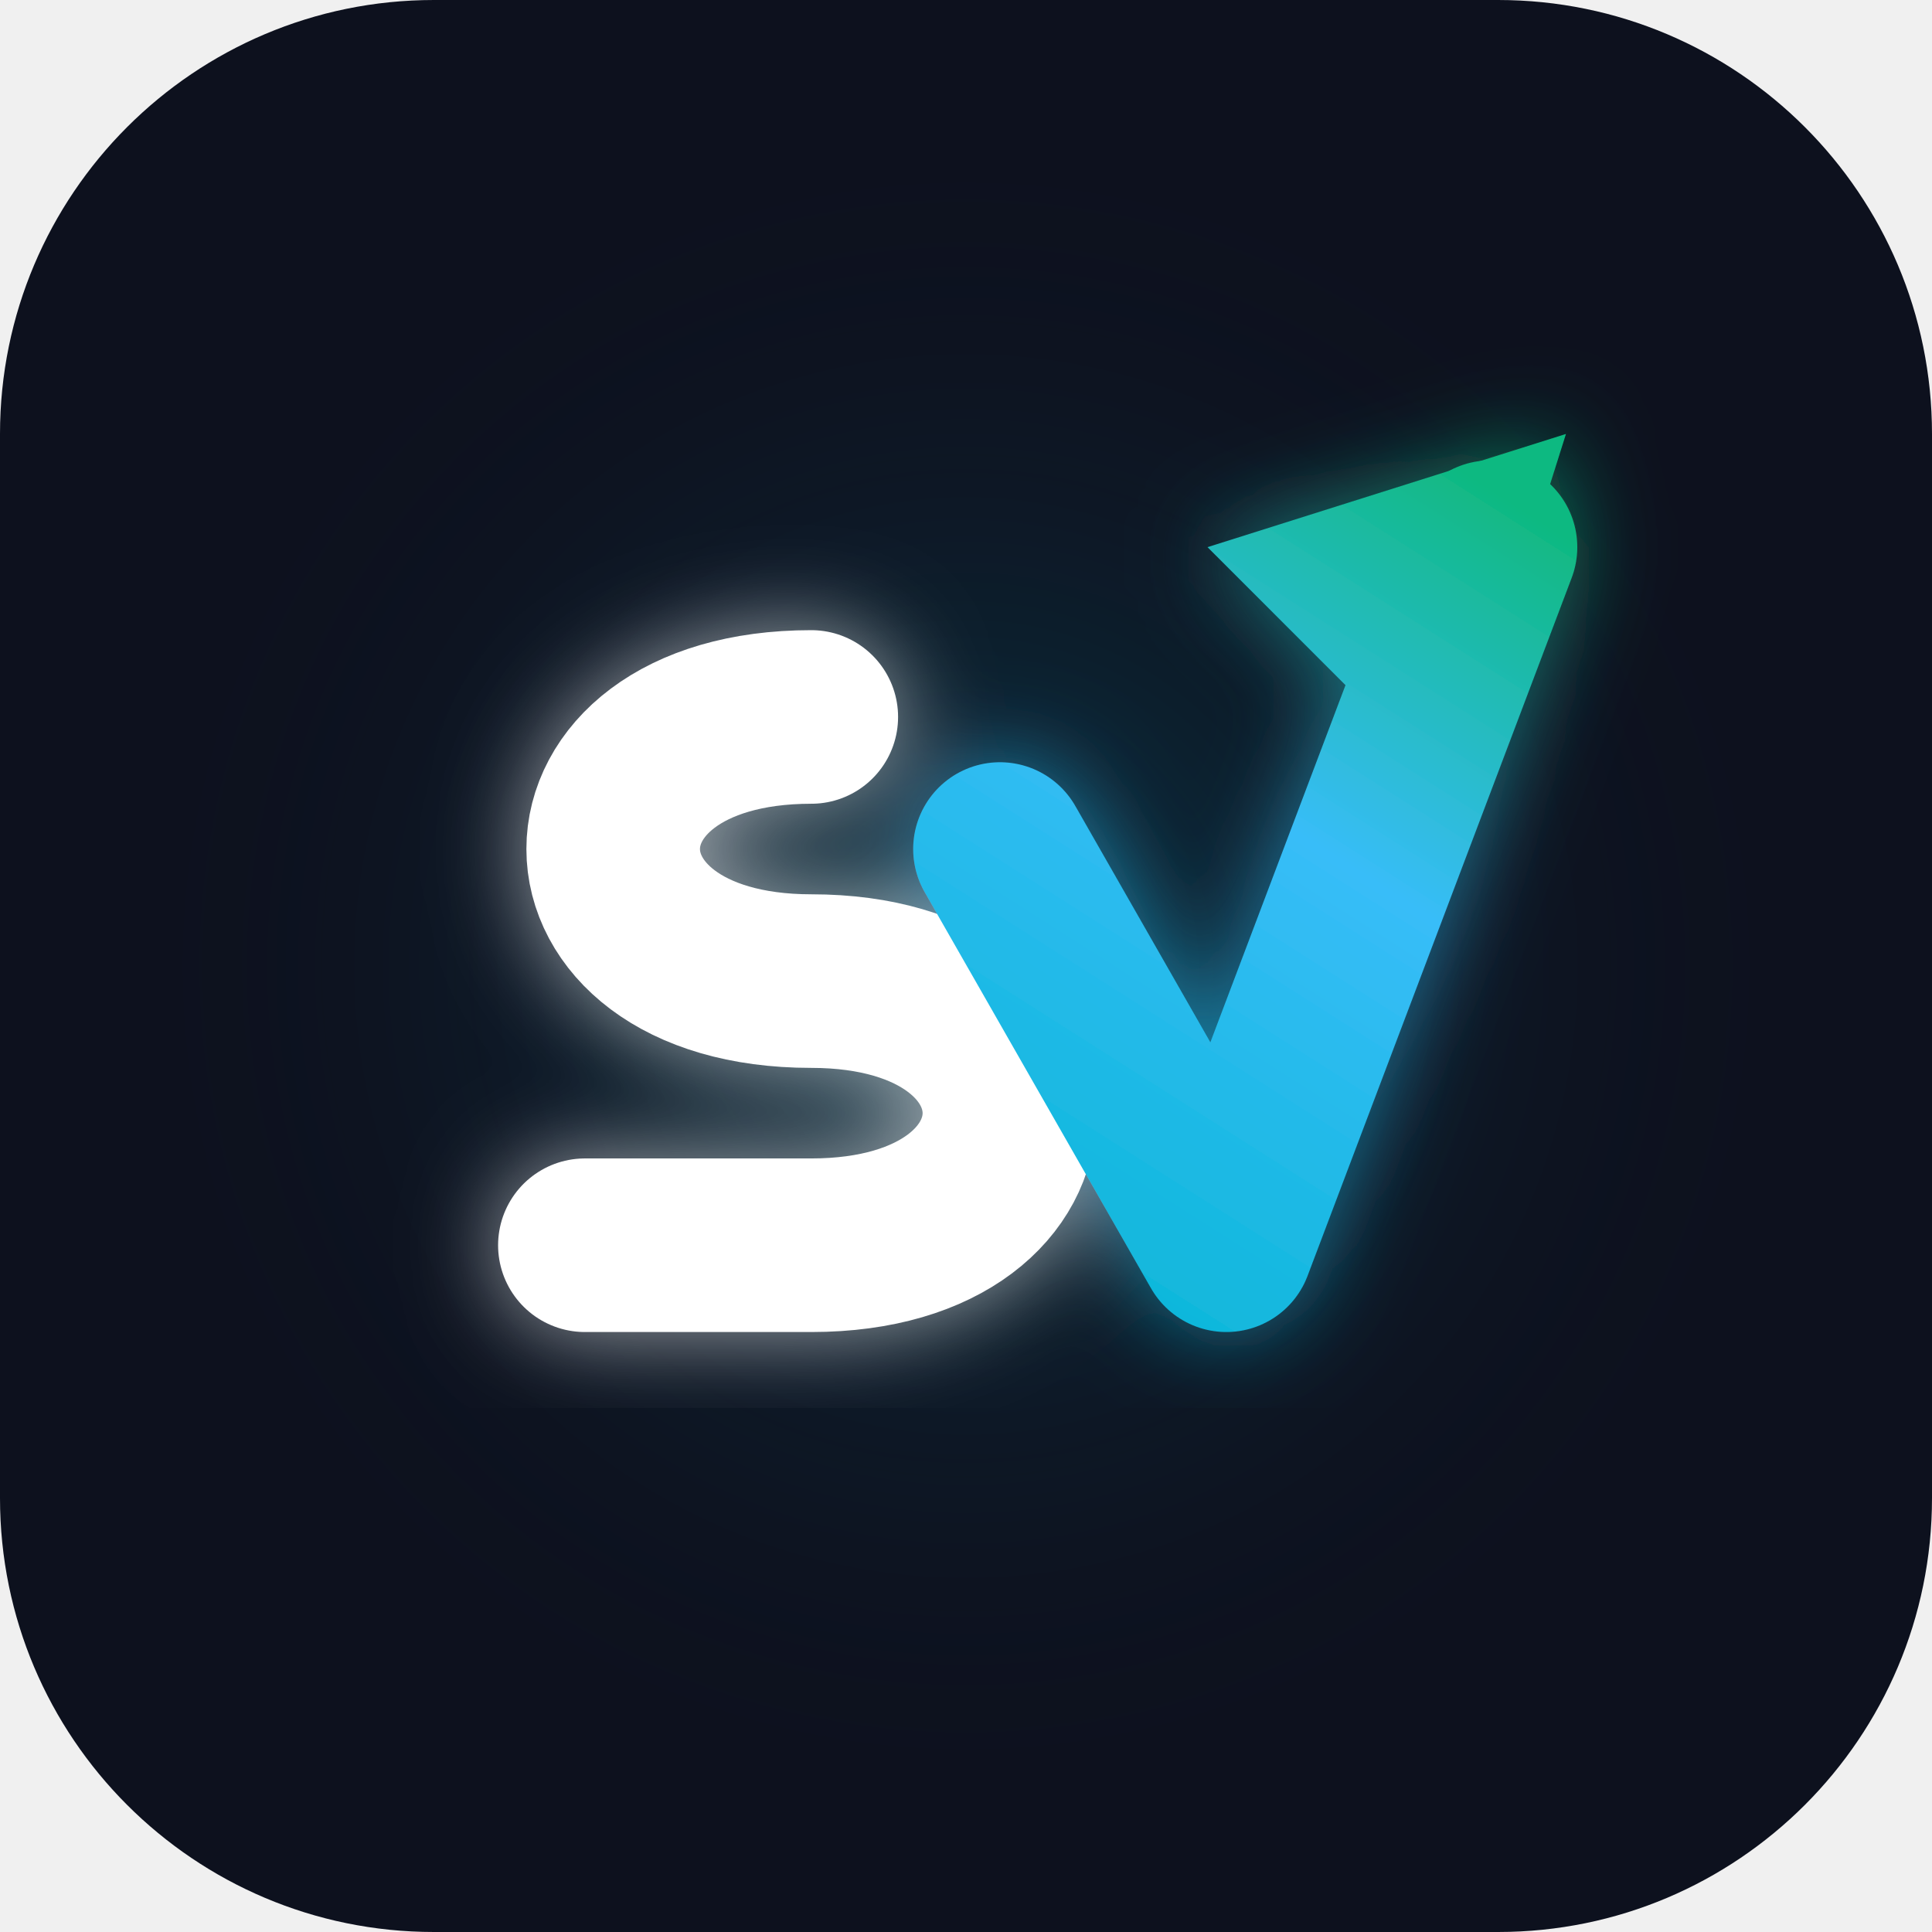
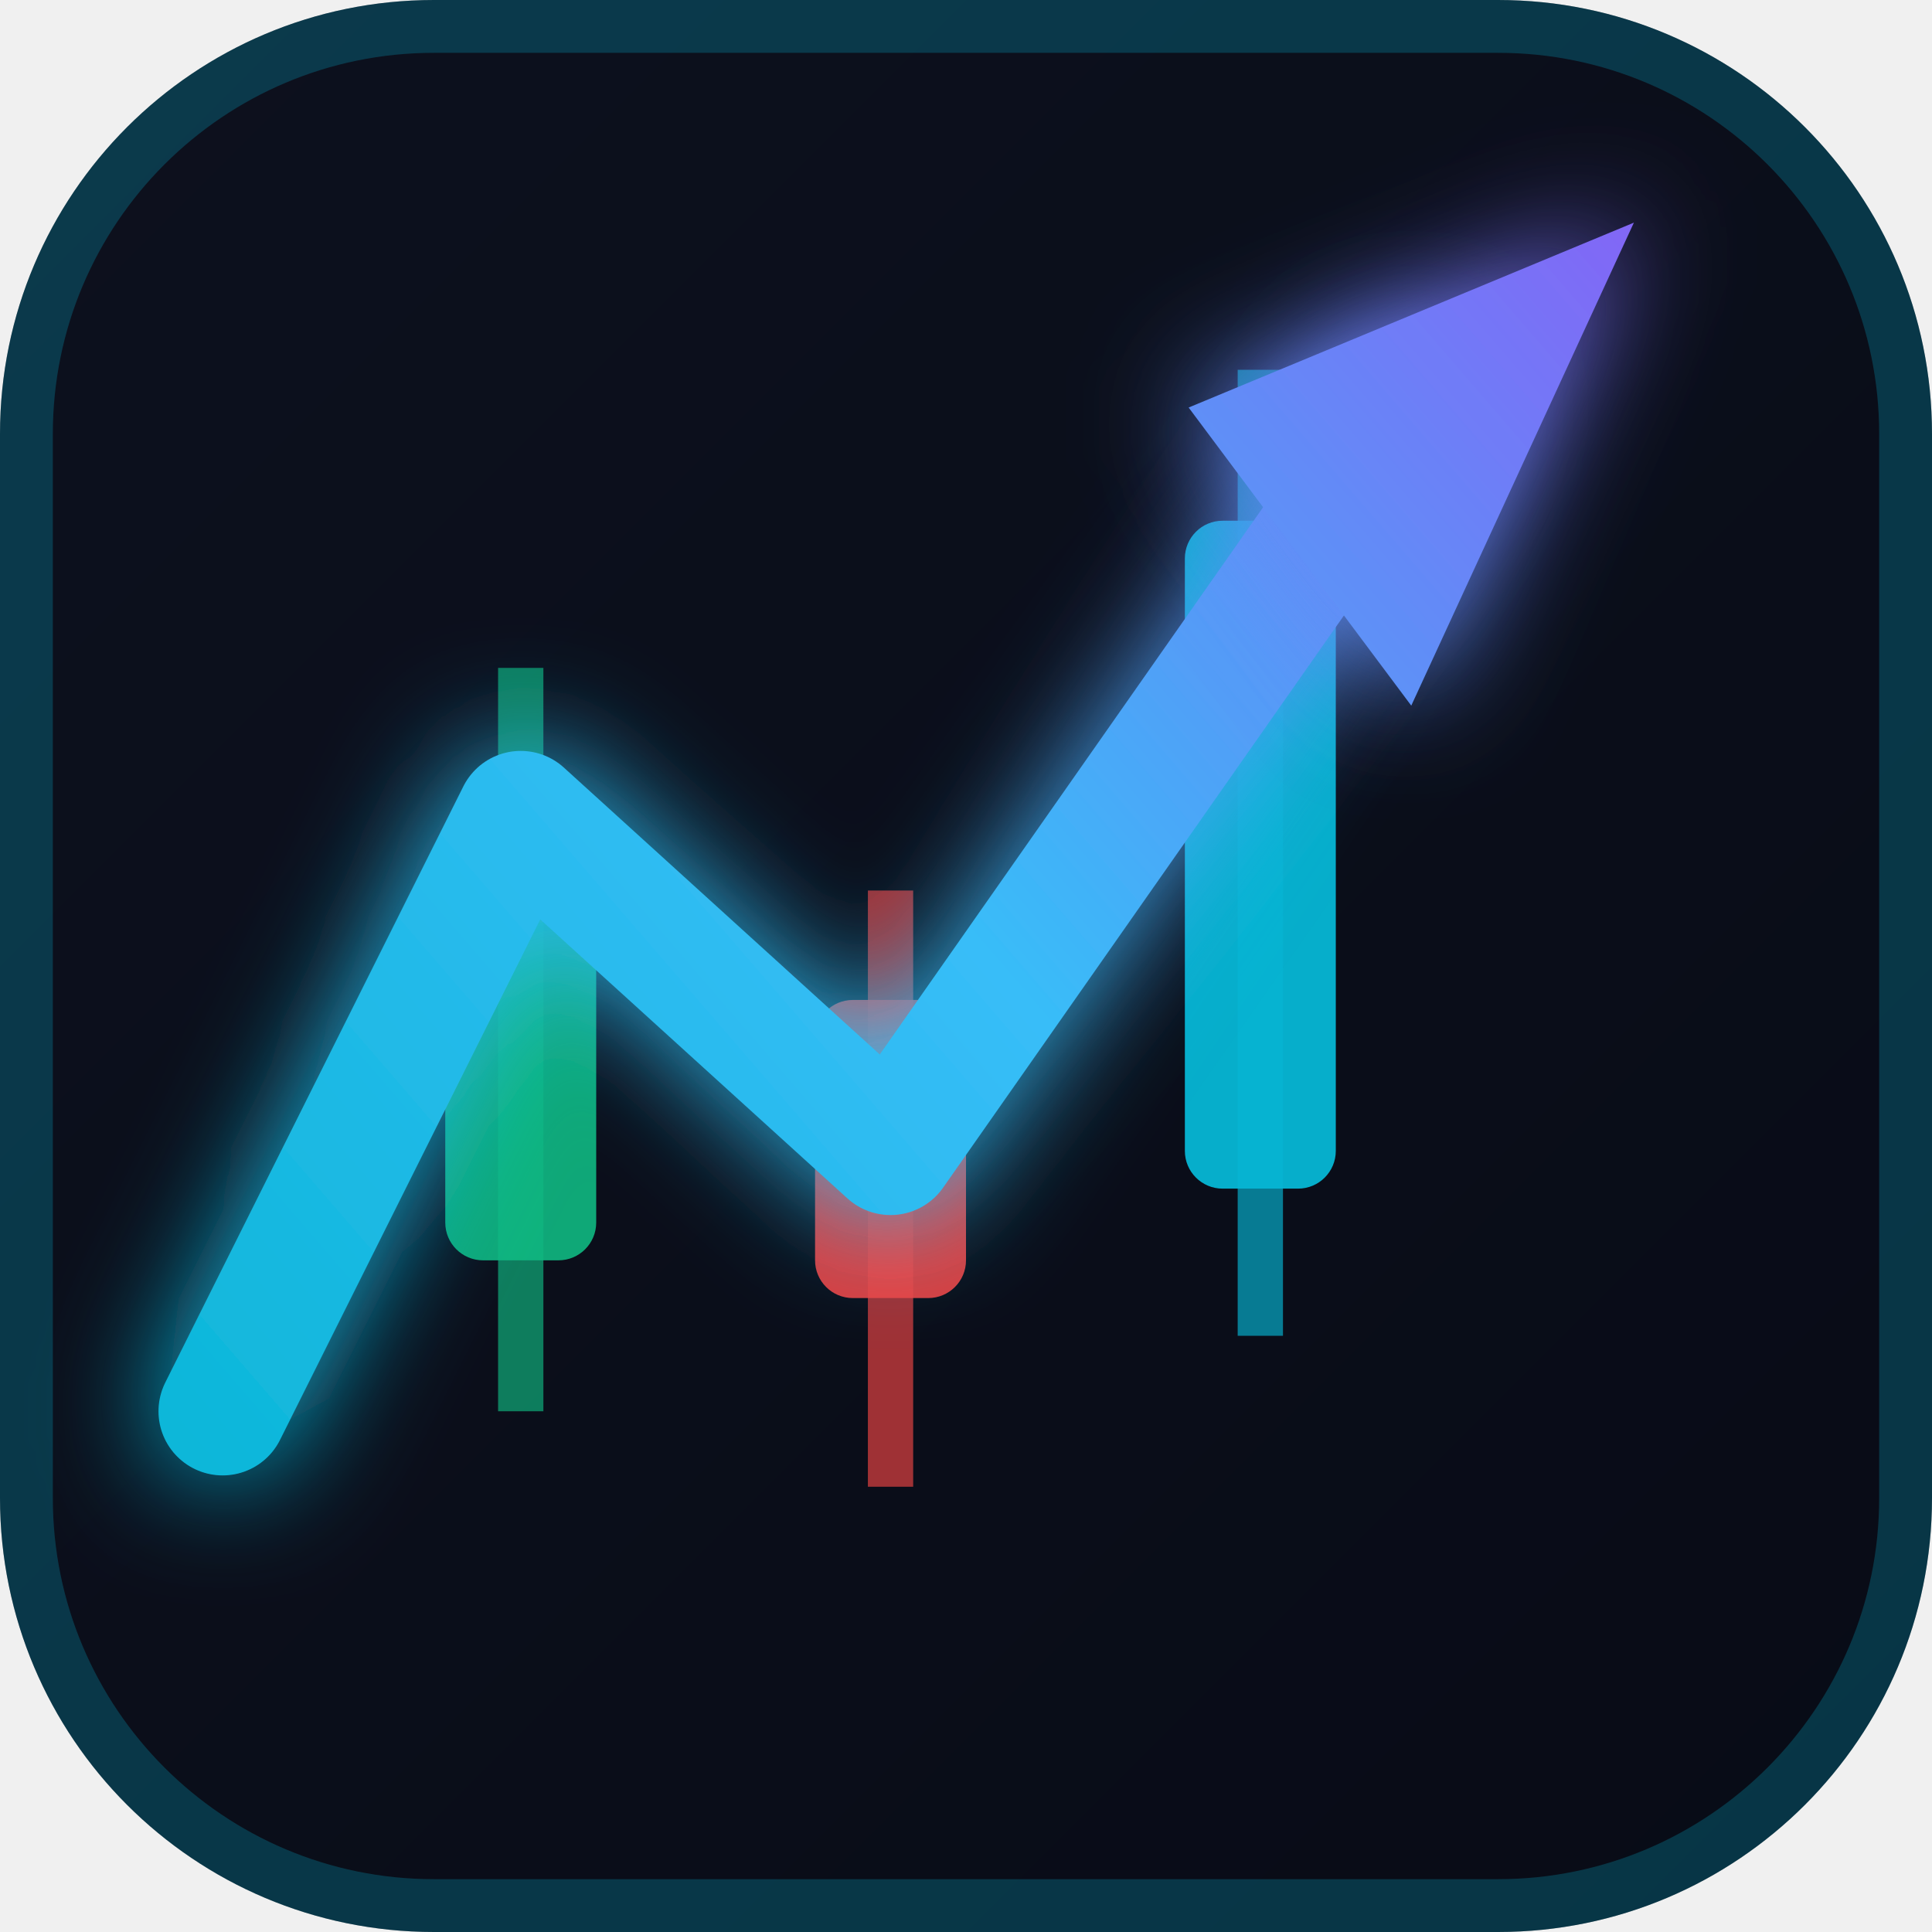
<svg xmlns="http://www.w3.org/2000/svg" viewBox="0 0 512 512" fill="none">
  <defs>
-     <linearGradient id="v_grad" x1="240" y1="340" x2="380" y2="120" gradientUnits="userSpaceOnUse">
+     <linearGradient id="c2_bg" x1="0" y1="0" x2="512" y2="512" gradientUnits="userSpaceOnUse">
+       <stop offset="0%" stop-color="#0D111E" />
+       <stop offset="100%" stop-color="#080B16" />
+     </linearGradient>
+     <linearGradient id="c2_line" x1="39" y1="433" x2="472" y2="59" gradientUnits="userSpaceOnUse">
      <stop offset="0%" stop-color="#06B6D4" />
-       <stop offset="60%" stop-color="#38BDF8" />
-       <stop offset="100%" stop-color="#10B981" />
+       <stop offset="50%" stop-color="#38BDF8" />
+       <stop offset="100%" stop-color="#8B5CF6" />
    </linearGradient>
-     <radialGradient id="ambient" cx="256" cy="256" r="220" gradientUnits="userSpaceOnUse">
-       <stop offset="0%" stop-color="#06B6D4" stop-opacity="0.22" />
-       <stop offset="100%" stop-color="#0D111E" stop-opacity="0" />
-     </radialGradient>
-     <filter id="icon_glow" x="-20%" y="-20%" width="140%" height="140%">
-       <feGaussianBlur stdDeviation="12" result="blur" />
-       <feComponentTransfer in="blur" result="boost">
-         <feFuncA type="linear" slope="0.6" />
-       </feComponentTransfer>
+     <filter id="c2_glow" x="-30%" y="-30%" width="160%" height="160%">
+       <feGaussianBlur stdDeviation="16" result="blur" />
      <feMerge>
-         <feMergeNode in="boost" />
+         <feMergeNode in="blur" />
        <feMergeNode in="SourceGraphic" />
      </feMerge>
    </filter>
  </defs>
-   <rect width="512" height="512" rx="115" fill="#0D111E" />
-   <rect width="512" height="512" rx="115" fill="url(#ambient)" />
-   <g filter="url(#icon_glow)">
-     <path d="M 215,190 C 145,190 145,260 215,260 C 285,260 285,330 215,330 L 155,330" stroke="#FFFFFF" stroke-width="46" stroke-linecap="round" stroke-linejoin="round" fill="none" />
-     <path d="M 265,225 L 325,330 L 395,145" stroke="url(#v_grad)" stroke-width="46" stroke-linecap="round" stroke-linejoin="round" fill="none" />
-     <path d="M 415,115 L 320,145 L 385,210 Z" fill="url(#v_grad)" />
-   </g>
+   <rect x="0" y="0" width="512" height="512" rx="115" fill="url(#c2_bg)" />
+   <rect x="7" y="7" width="498" height="498" rx="108" fill="none" stroke="rgba(6,182,212,0.25)" stroke-width="14" />
+   <line x1="138" y1="177" x2="138" y2="374" stroke="#10B981" stroke-width="12" opacity="0.65" />
+   <rect x="118" y="216" width="40" height="118" rx="10" fill="#10B981" opacity="0.9" />
+   <line x1="236" y1="236" x2="236" y2="394" stroke="#EF4444" stroke-width="12" opacity="0.65" />
+   <rect x="216" y="265" width="40" height="79" rx="10" fill="#EF4444" opacity="0.9" />
+   <line x1="334" y1="98" x2="334" y2="354" stroke="#06B6D4" stroke-width="12" opacity="0.65" />
+   <rect x="314" y="138" width="40" height="177" rx="10" fill="#06B6D4" opacity="0.95" />
+   <path d="M 59,374 L 138,216 L 236,305 L 374,108" stroke="url(#c2_line)" stroke-width="34" stroke-linecap="round" stroke-linejoin="round" filter="url(#c2_glow)" />
+   <path d="M 433,59 L 315,108 L 374,187 Z" fill="url(#c2_line)" filter="url(#c2_glow)" />
</svg>
